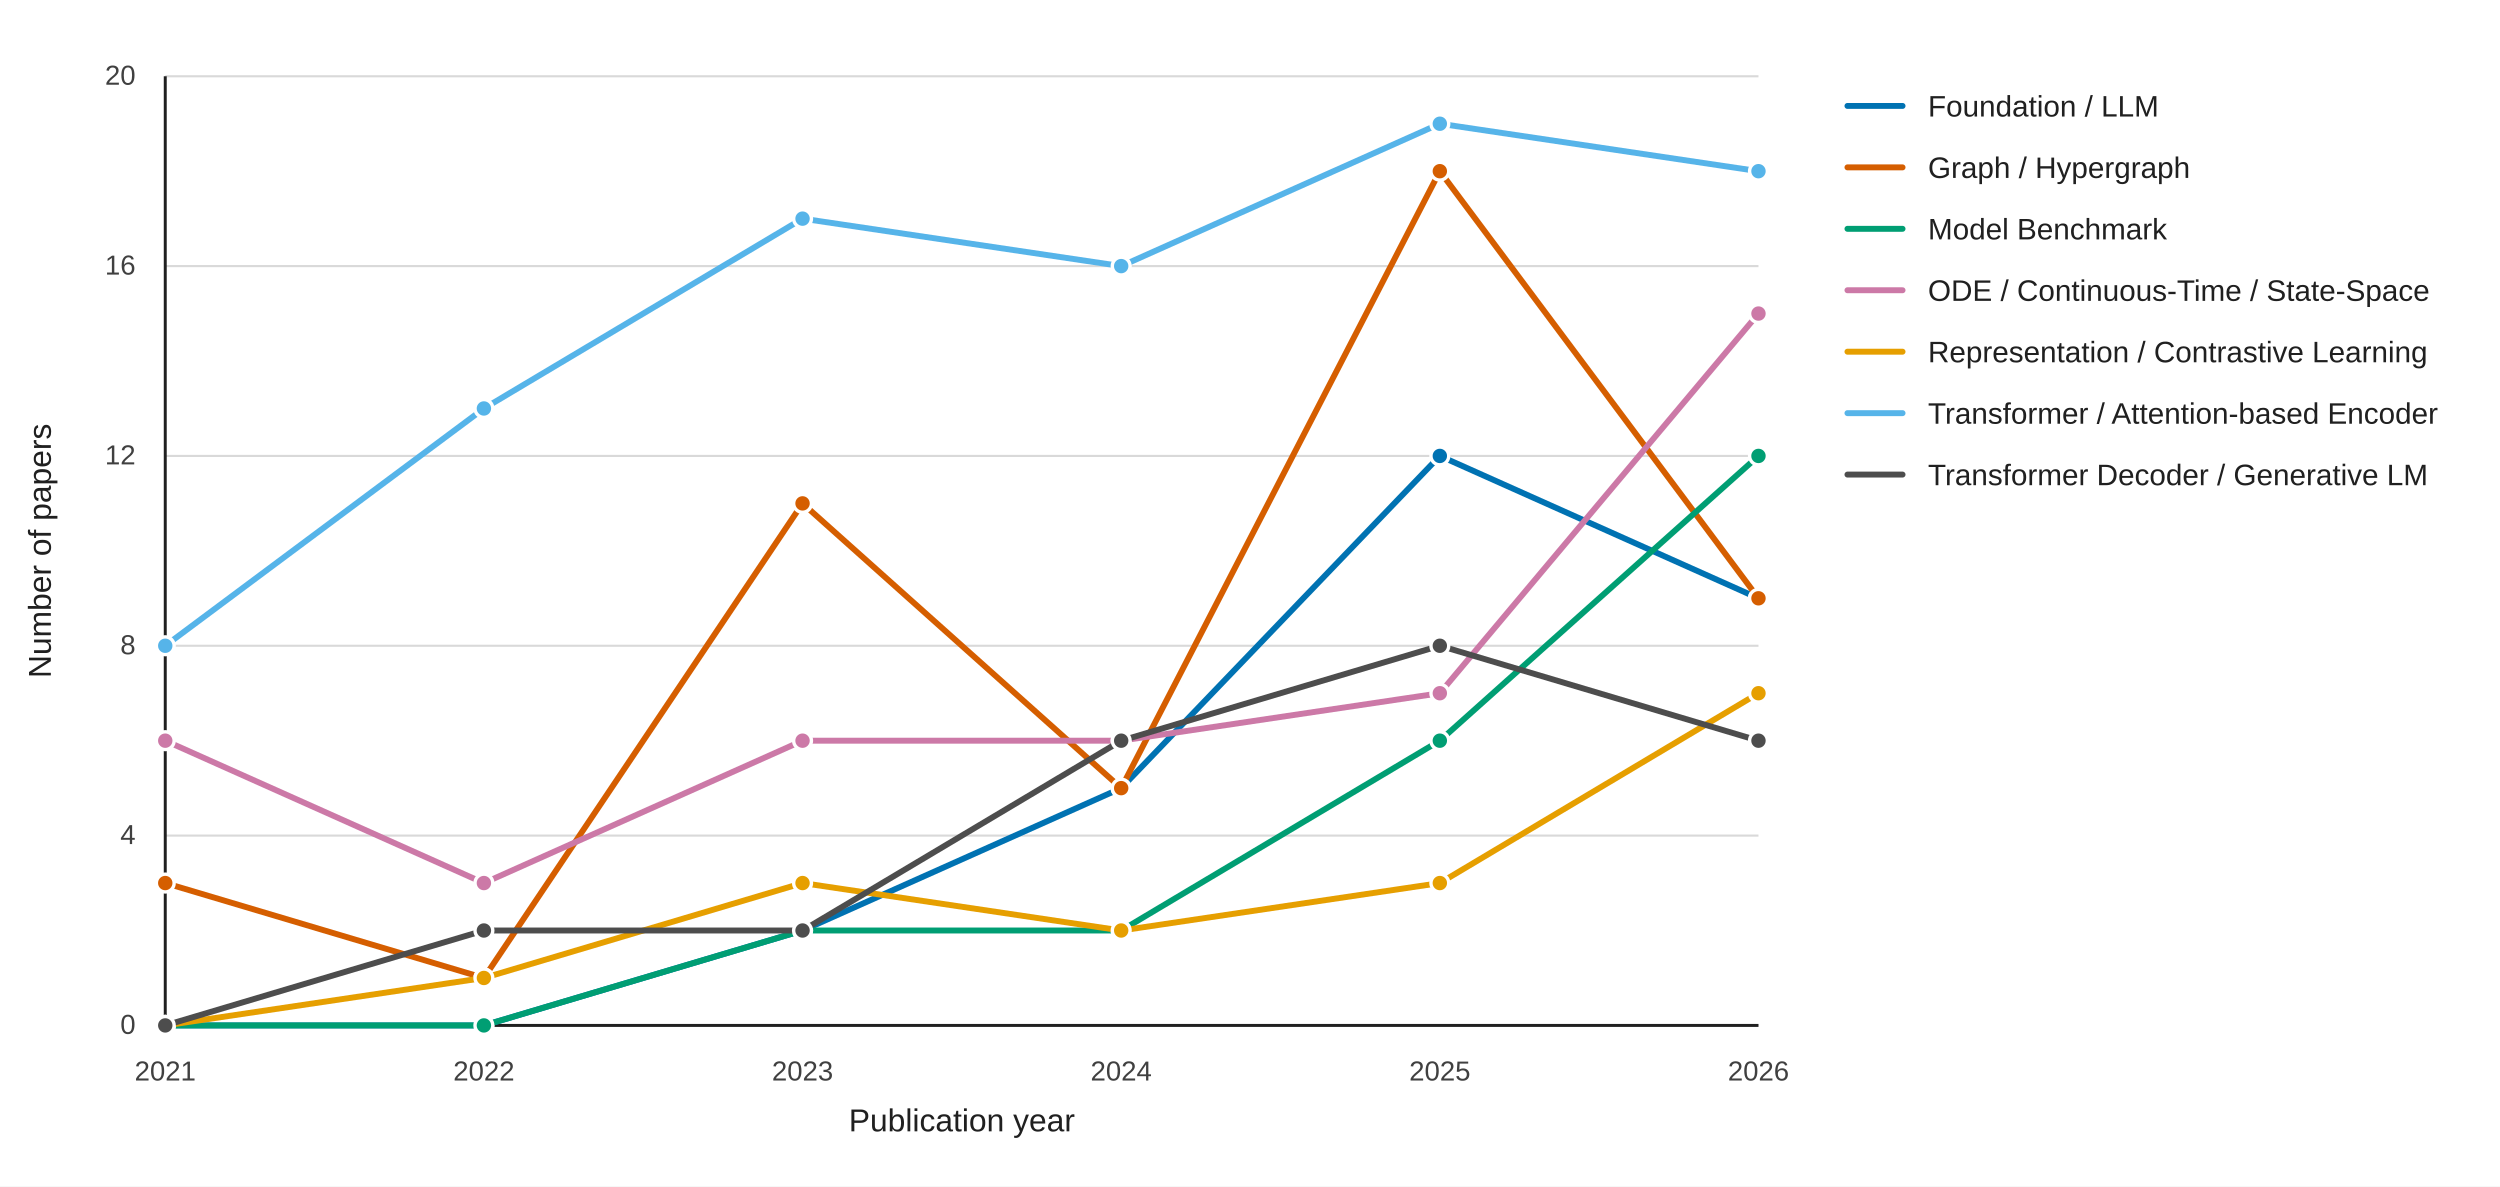
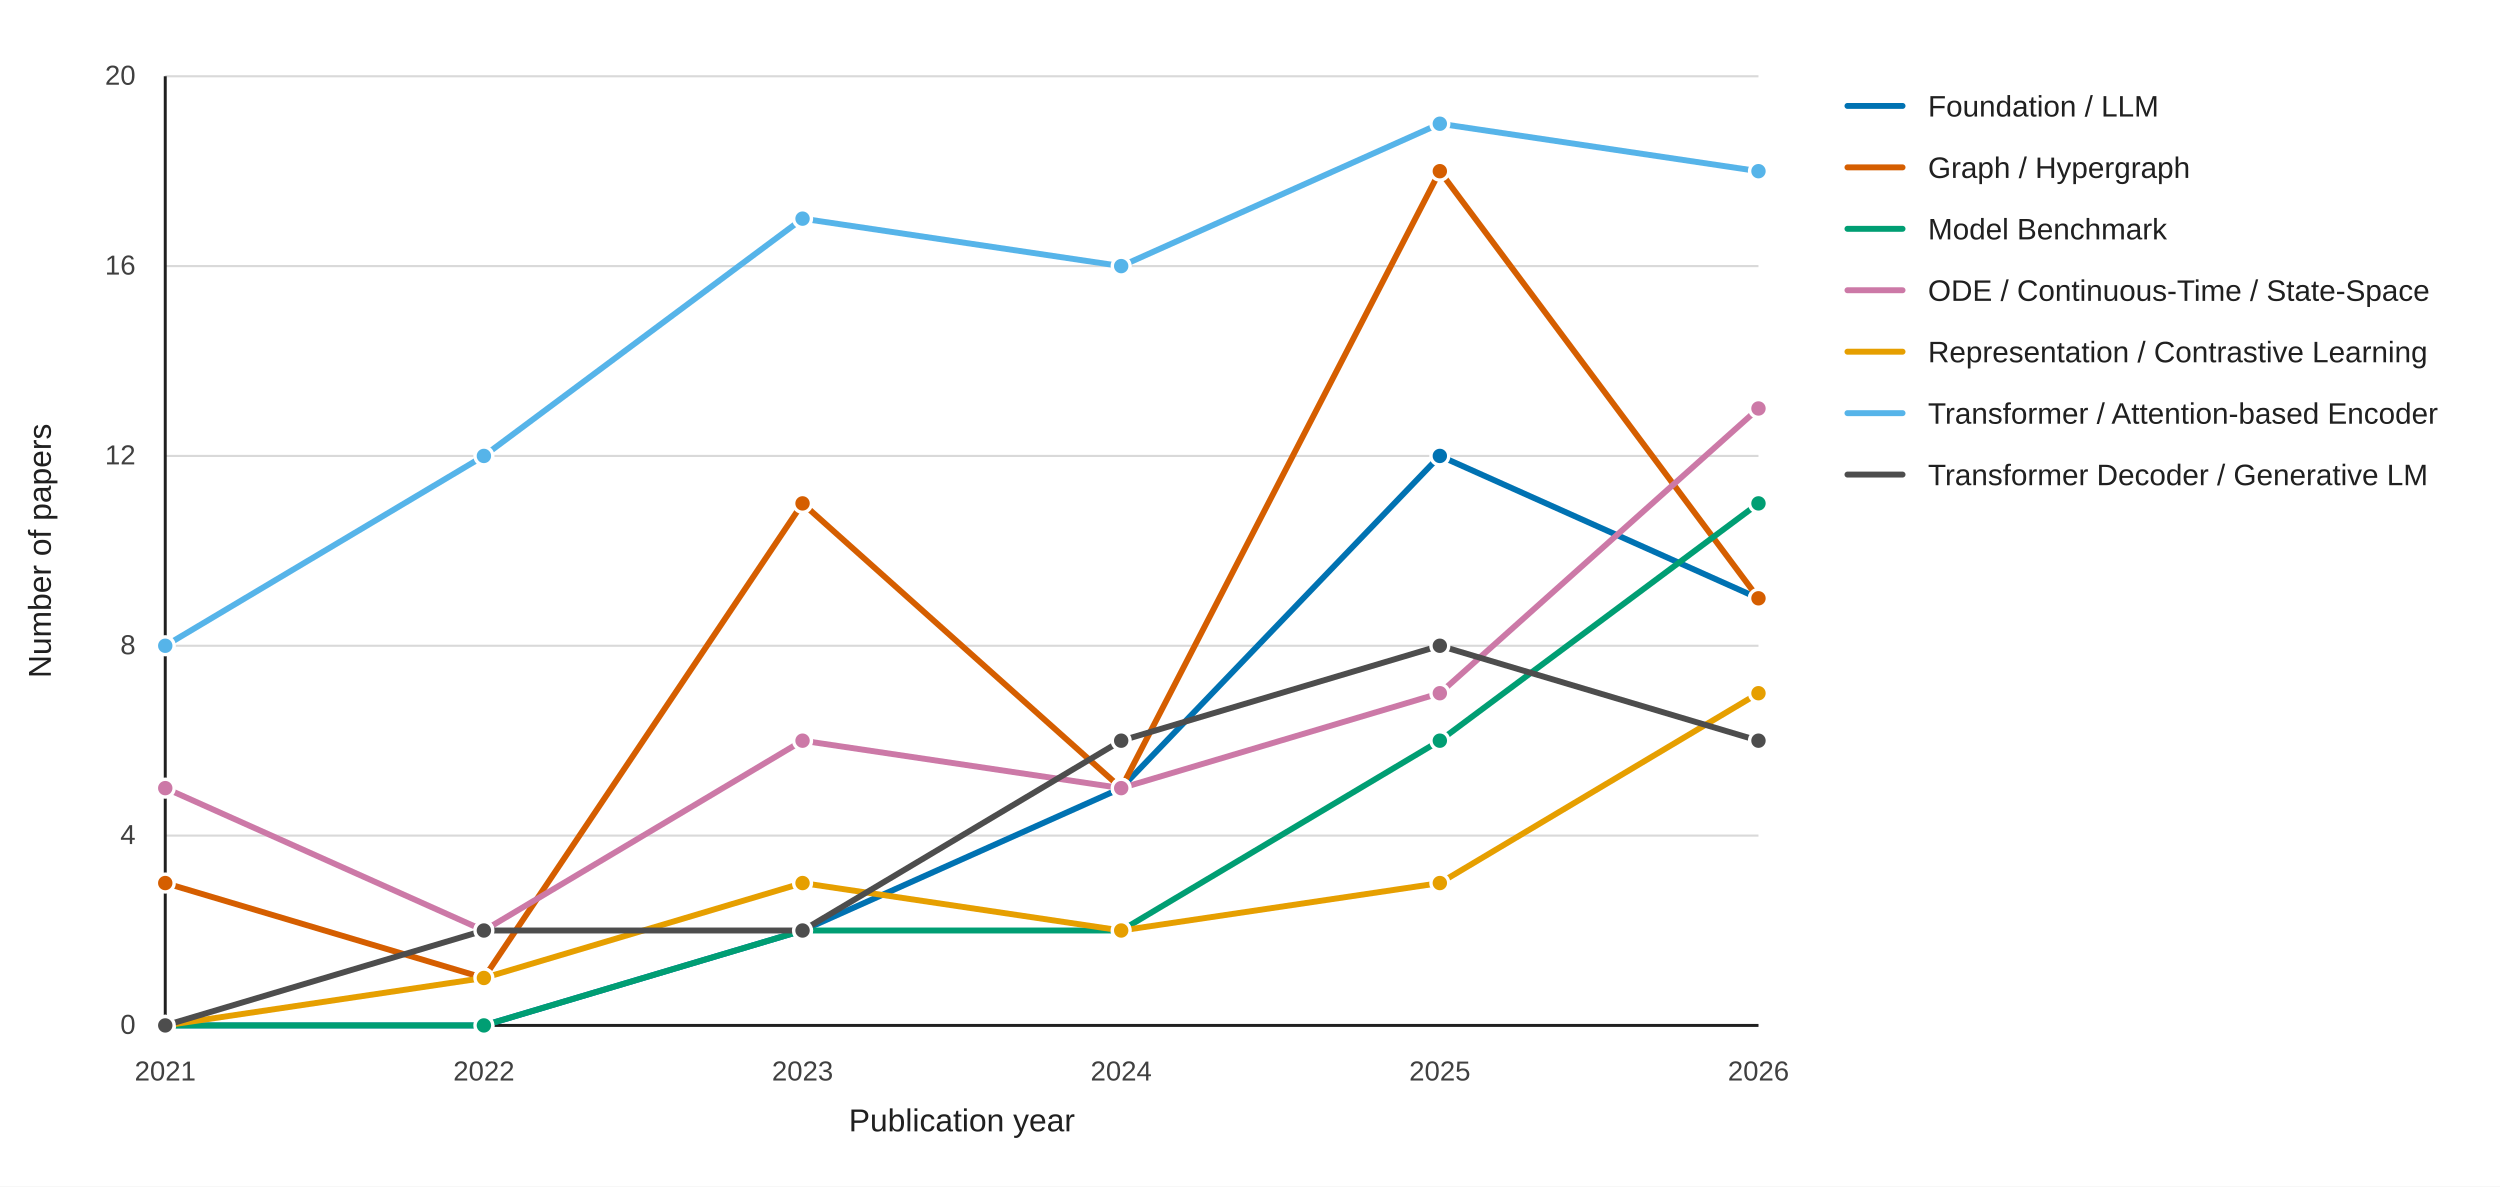
<svg xmlns="http://www.w3.org/2000/svg" width="1180" height="560" viewBox="0 0 1180 560" role="img" aria-label="Patient trajectory modeling paper trends by architecture category">
  <defs>
    <style>text{font-family:Arial,Helvetica,sans-serif}.axis{font-size:15px;fill:#202020}.legend{font-size:14px;fill:#202020}.tick{font-size:13px;fill:#404040}.grid{stroke:#D9D9D9;stroke-width:1}.axisline{stroke:#202020;stroke-width:1.4}.series{fill:none;stroke-width:2.8;stroke-linecap:round;stroke-linejoin:round}.dot{stroke:#fff;stroke-width:1.6}</style>
  </defs>
  <rect x="0" y="0" width="1180" height="560" fill="#FFFFFF" />
  <line class="grid" x1="78" y1="484.0" x2="830" y2="484.0" />
  <text class="tick" x="64" y="488.0" text-anchor="end">0</text>
  <line class="grid" x1="78" y1="394.4" x2="830" y2="394.4" />
  <text class="tick" x="64" y="398.4" text-anchor="end">4</text>
  <line class="grid" x1="78" y1="304.8" x2="830" y2="304.8" />
  <text class="tick" x="64" y="308.8" text-anchor="end">8</text>
  <line class="grid" x1="78" y1="215.2" x2="830" y2="215.2" />
  <text class="tick" x="64" y="219.2" text-anchor="end">12</text>
  <line class="grid" x1="78" y1="125.6" x2="830" y2="125.6" />
  <text class="tick" x="64" y="129.6" text-anchor="end">16</text>
  <line class="grid" x1="78" y1="36.0" x2="830" y2="36.0" />
  <text class="tick" x="64" y="40.0" text-anchor="end">20</text>
  <line class="axisline" x1="78" y1="484" x2="830" y2="484" />
  <line class="axisline" x1="78" y1="36" x2="78" y2="484" />
  <text class="tick" x="78.0" y="510" text-anchor="middle">2021</text>
  <text class="tick" x="228.4" y="510" text-anchor="middle">2022</text>
  <text class="tick" x="378.8" y="510" text-anchor="middle">2023</text>
  <text class="tick" x="529.2" y="510" text-anchor="middle">2024</text>
  <text class="tick" x="679.6" y="510" text-anchor="middle">2025</text>
  <text class="tick" x="830.0" y="510" text-anchor="middle">2026</text>
  <text class="axis" x="454.0" y="534" text-anchor="middle">Publication year</text>
  <text class="axis" x="24" y="260.0" transform="rotate(-90 24 260.0)" text-anchor="middle">Number of papers</text>
  <path class="series" d="M78.0,484.0 L228.4,484.0 L378.8,439.2 L529.2,372.0 L679.6,215.2 L830.0,282.4" stroke="#0072B2" />
  <circle class="dot" cx="78.0" cy="484.0" r="4.2" fill="#0072B2" />
  <circle class="dot" cx="228.4" cy="484.0" r="4.2" fill="#0072B2" />
  <circle class="dot" cx="378.8" cy="439.2" r="4.2" fill="#0072B2" />
  <circle class="dot" cx="529.2" cy="372.0" r="4.2" fill="#0072B2" />
  <circle class="dot" cx="679.6" cy="215.2" r="4.2" fill="#0072B2" />
  <circle class="dot" cx="830.0" cy="282.4" r="4.2" fill="#0072B2" />
  <line x1="872" y1="50" x2="898" y2="50" stroke="#0072B2" stroke-width="2.8" stroke-linecap="round" />
  <text class="legend" x="910" y="55">Foundation / LLM</text>
  <path class="series" d="M78.0,416.8 L228.4,461.6 L378.8,237.6 L529.2,372.0 L679.6,80.8 L830.0,282.4" stroke="#D55E00" />
  <circle class="dot" cx="78.0" cy="416.8" r="4.2" fill="#D55E00" />
  <circle class="dot" cx="228.4" cy="461.6" r="4.2" fill="#D55E00" />
  <circle class="dot" cx="378.8" cy="237.6" r="4.2" fill="#D55E00" />
  <circle class="dot" cx="529.2" cy="372.0" r="4.2" fill="#D55E00" />
  <circle class="dot" cx="679.6" cy="80.8" r="4.2" fill="#D55E00" />
  <circle class="dot" cx="830.0" cy="282.4" r="4.2" fill="#D55E00" />
  <line x1="872" y1="79" x2="898" y2="79" stroke="#D55E00" stroke-width="2.8" stroke-linecap="round" />
  <text class="legend" x="910" y="84">Graph / Hypergraph</text>
-   <path class="series" d="M78.0,484.0 L228.4,484.0 L378.8,439.2 L529.2,439.2 L679.6,349.6 L830.0,215.2" stroke="#009E73" />
+   <path class="series" d="M78.0,484.0 L228.4,484.0 L378.8,439.2 L529.2,439.2 L679.6,349.6 L830.0,237.6" stroke="#009E73" />
  <circle class="dot" cx="78.0" cy="484.0" r="4.2" fill="#009E73" />
  <circle class="dot" cx="228.4" cy="484.0" r="4.2" fill="#009E73" />
  <circle class="dot" cx="378.8" cy="439.2" r="4.2" fill="#009E73" />
  <circle class="dot" cx="529.2" cy="439.2" r="4.2" fill="#009E73" />
  <circle class="dot" cx="679.6" cy="349.6" r="4.2" fill="#009E73" />
-   <circle class="dot" cx="830.0" cy="215.2" r="4.2" fill="#009E73" />
+   <circle class="dot" cx="830.0" cy="237.6" r="4.2" fill="#009E73" />
  <line x1="872" y1="108" x2="898" y2="108" stroke="#009E73" stroke-width="2.8" stroke-linecap="round" />
  <text class="legend" x="910" y="113">Model Benchmark</text>
-   <path class="series" d="M78.0,349.6 L228.4,416.8 L378.8,349.6 L529.2,349.6 L679.6,327.2 L830.0,148.0" stroke="#CC79A7" />
-   <circle class="dot" cx="78.0" cy="349.6" r="4.2" fill="#CC79A7" />
-   <circle class="dot" cx="228.4" cy="416.8" r="4.2" fill="#CC79A7" />
+   <path class="series" d="M78.0,372.0 L228.4,439.2 L378.8,349.6 L529.2,372.0 L679.6,327.2 L830.0,192.8" stroke="#CC79A7" />
+   <circle class="dot" cx="78.0" cy="372.0" r="4.2" fill="#CC79A7" />
+   <circle class="dot" cx="228.4" cy="439.2" r="4.2" fill="#CC79A7" />
  <circle class="dot" cx="378.8" cy="349.6" r="4.2" fill="#CC79A7" />
-   <circle class="dot" cx="529.2" cy="349.6" r="4.2" fill="#CC79A7" />
+   <circle class="dot" cx="529.2" cy="372.0" r="4.2" fill="#CC79A7" />
  <circle class="dot" cx="679.6" cy="327.2" r="4.2" fill="#CC79A7" />
-   <circle class="dot" cx="830.0" cy="148.0" r="4.2" fill="#CC79A7" />
+   <circle class="dot" cx="830.0" cy="192.8" r="4.2" fill="#CC79A7" />
  <line x1="872" y1="137" x2="898" y2="137" stroke="#CC79A7" stroke-width="2.8" stroke-linecap="round" />
  <text class="legend" x="910" y="142">ODE / Continuous-Time / State-Space</text>
  <path class="series" d="M78.0,484.0 L228.4,461.6 L378.8,416.8 L529.2,439.2 L679.6,416.8 L830.0,327.2" stroke="#E69F00" />
  <circle class="dot" cx="78.0" cy="484.0" r="4.2" fill="#E69F00" />
  <circle class="dot" cx="228.4" cy="461.6" r="4.2" fill="#E69F00" />
  <circle class="dot" cx="378.8" cy="416.8" r="4.2" fill="#E69F00" />
  <circle class="dot" cx="529.2" cy="439.2" r="4.2" fill="#E69F00" />
  <circle class="dot" cx="679.6" cy="416.8" r="4.2" fill="#E69F00" />
  <circle class="dot" cx="830.0" cy="327.2" r="4.2" fill="#E69F00" />
  <line x1="872" y1="166" x2="898" y2="166" stroke="#E69F00" stroke-width="2.8" stroke-linecap="round" />
  <text class="legend" x="910" y="171">Representation / Contrastive Learning</text>
-   <path class="series" d="M78.0,304.8 L228.4,192.8 L378.8,103.2 L529.2,125.6 L679.6,58.4 L830.0,80.8" stroke="#56B4E9" />
+   <path class="series" d="M78.0,304.8 L228.4,215.2 L378.8,103.2 L529.2,125.6 L679.6,58.4 L830.0,80.8" stroke="#56B4E9" />
  <circle class="dot" cx="78.0" cy="304.8" r="4.2" fill="#56B4E9" />
-   <circle class="dot" cx="228.4" cy="192.8" r="4.2" fill="#56B4E9" />
+   <circle class="dot" cx="228.4" cy="215.2" r="4.2" fill="#56B4E9" />
  <circle class="dot" cx="378.8" cy="103.2" r="4.2" fill="#56B4E9" />
  <circle class="dot" cx="529.2" cy="125.6" r="4.2" fill="#56B4E9" />
  <circle class="dot" cx="679.6" cy="58.4" r="4.2" fill="#56B4E9" />
  <circle class="dot" cx="830.0" cy="80.8" r="4.2" fill="#56B4E9" />
  <line x1="872" y1="195" x2="898" y2="195" stroke="#56B4E9" stroke-width="2.8" stroke-linecap="round" />
  <text class="legend" x="910" y="200">Transformer / Attention-based Encoder</text>
  <path class="series" d="M78.0,484.0 L228.4,439.2 L378.8,439.2 L529.2,349.6 L679.6,304.8 L830.0,349.6" stroke="#4D4D4D" />
  <circle class="dot" cx="78.0" cy="484.0" r="4.2" fill="#4D4D4D" />
  <circle class="dot" cx="228.4" cy="439.2" r="4.2" fill="#4D4D4D" />
  <circle class="dot" cx="378.8" cy="439.2" r="4.2" fill="#4D4D4D" />
  <circle class="dot" cx="529.2" cy="349.6" r="4.2" fill="#4D4D4D" />
  <circle class="dot" cx="679.6" cy="304.8" r="4.2" fill="#4D4D4D" />
  <circle class="dot" cx="830.0" cy="349.6" r="4.2" fill="#4D4D4D" />
  <line x1="872" y1="224" x2="898" y2="224" stroke="#4D4D4D" stroke-width="2.8" stroke-linecap="round" />
  <text class="legend" x="910" y="229">Transformer Decoder / Generative LM</text>
</svg>
